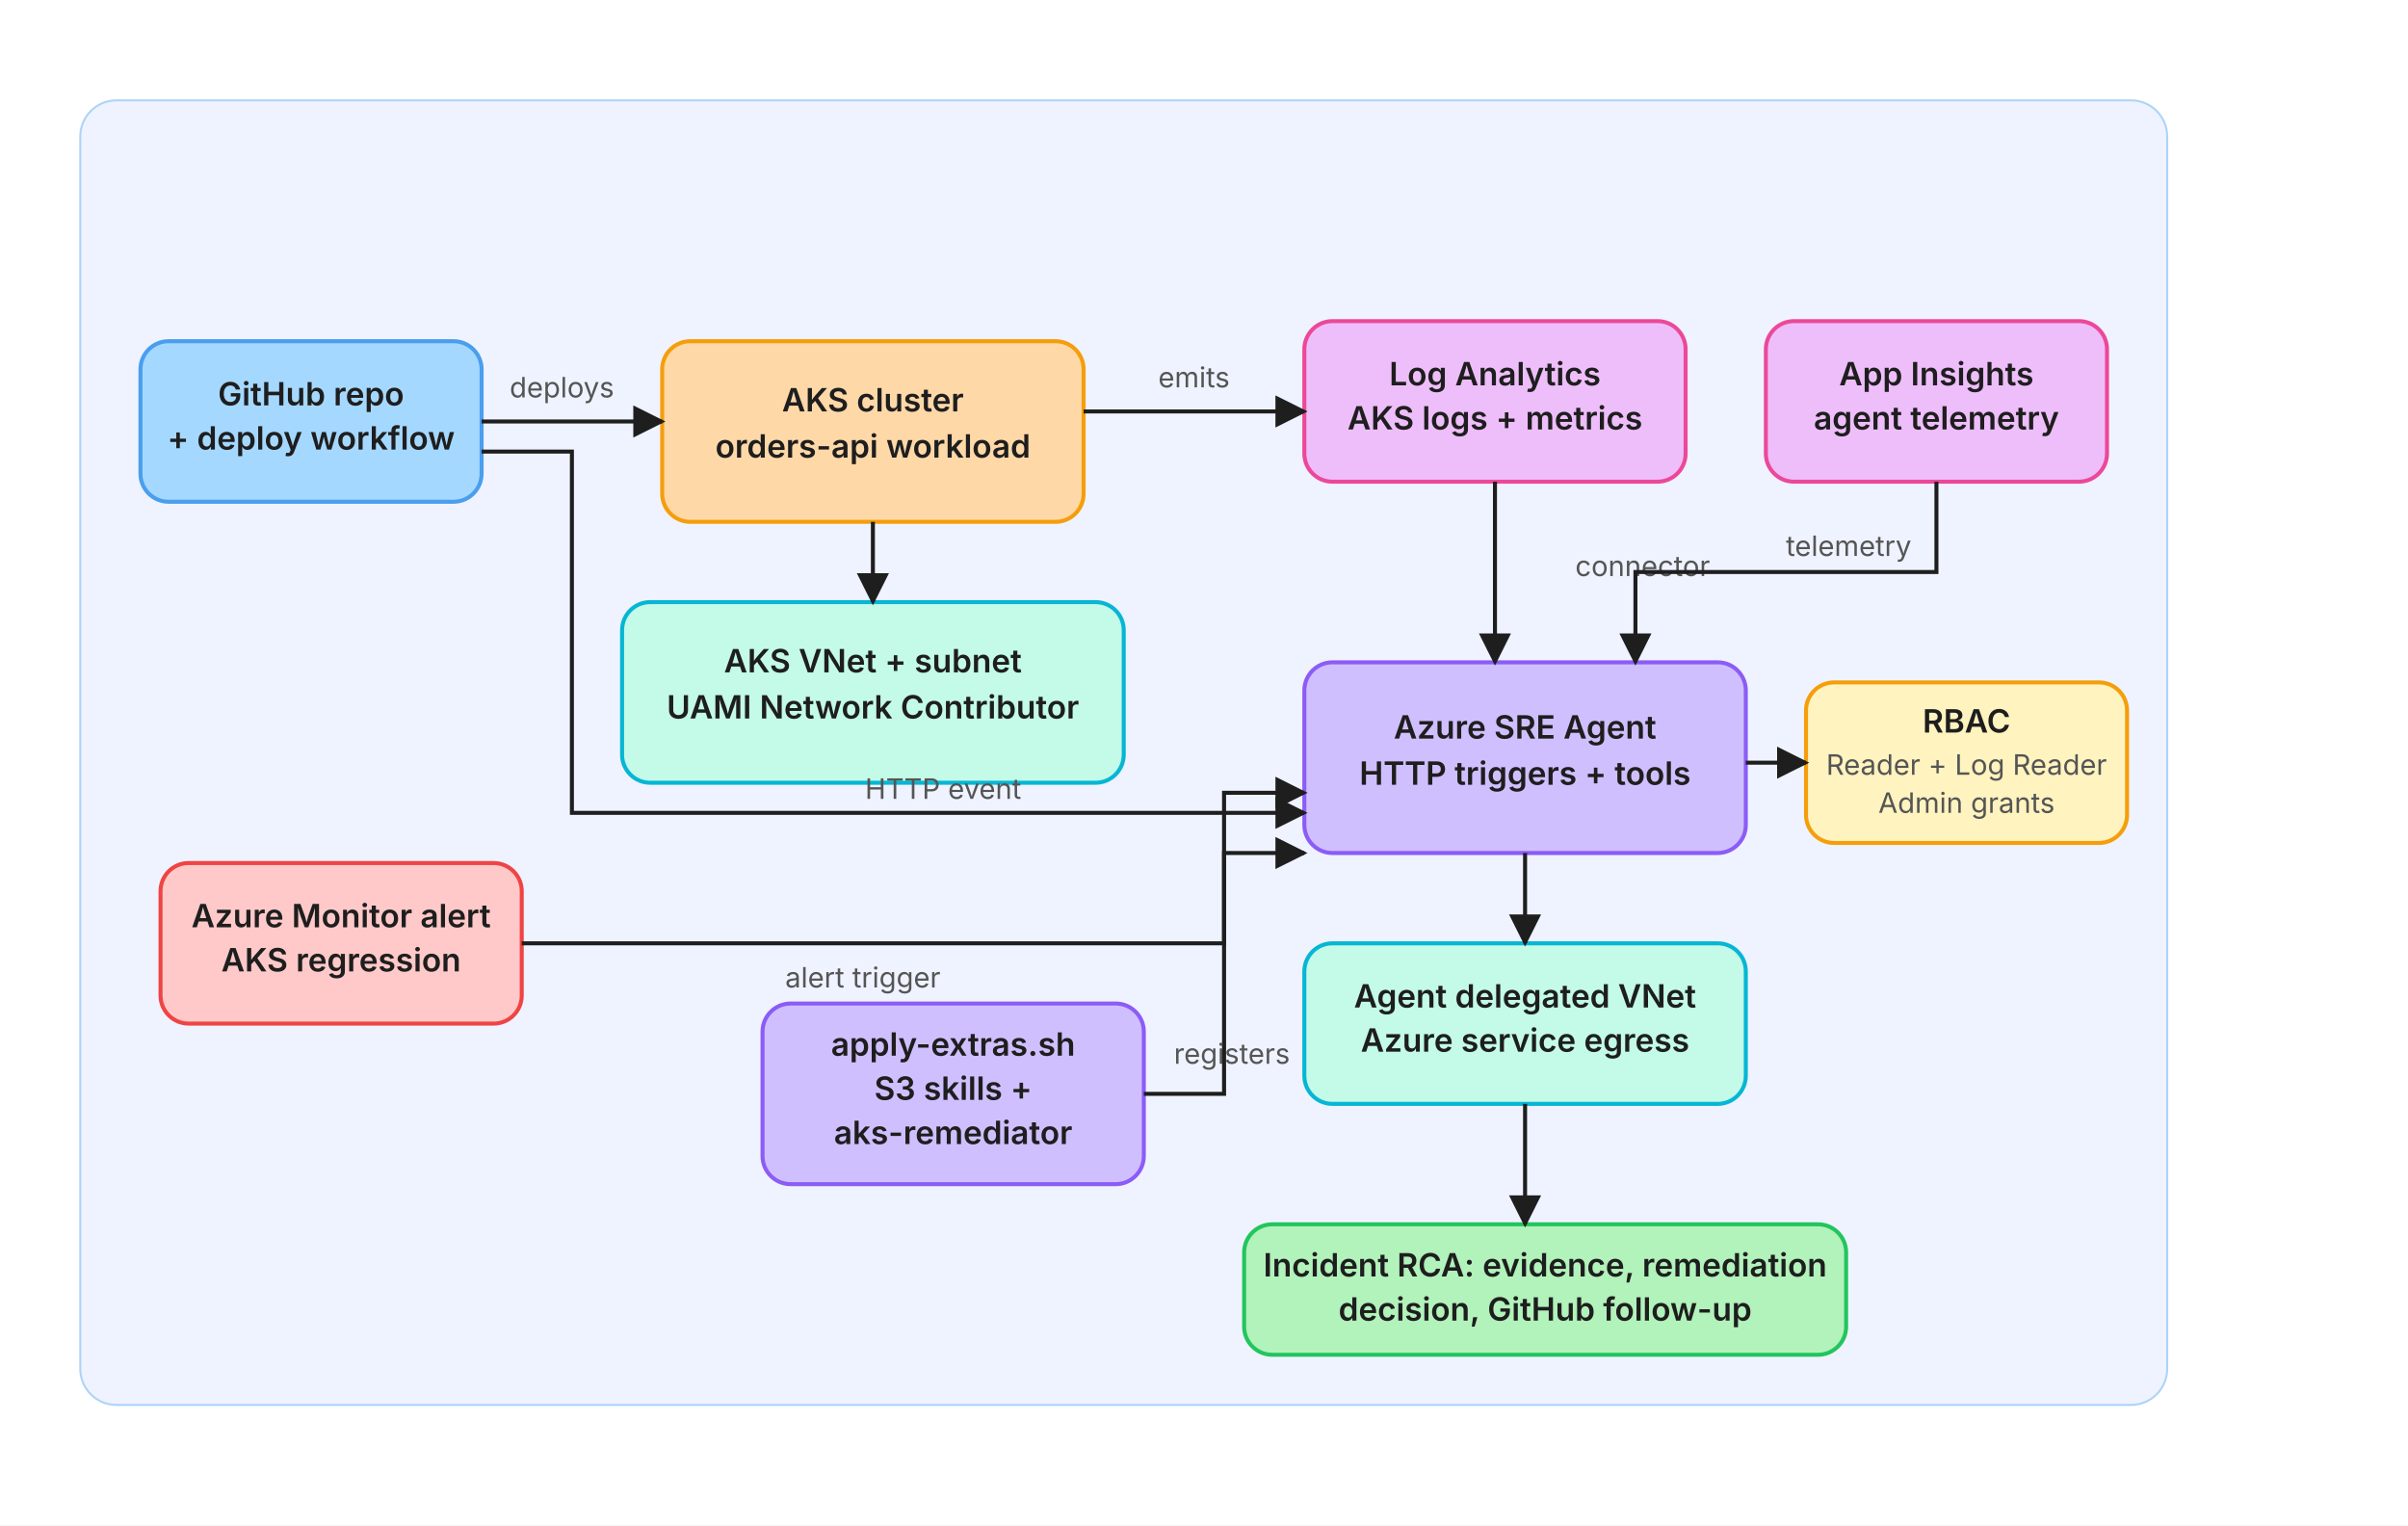
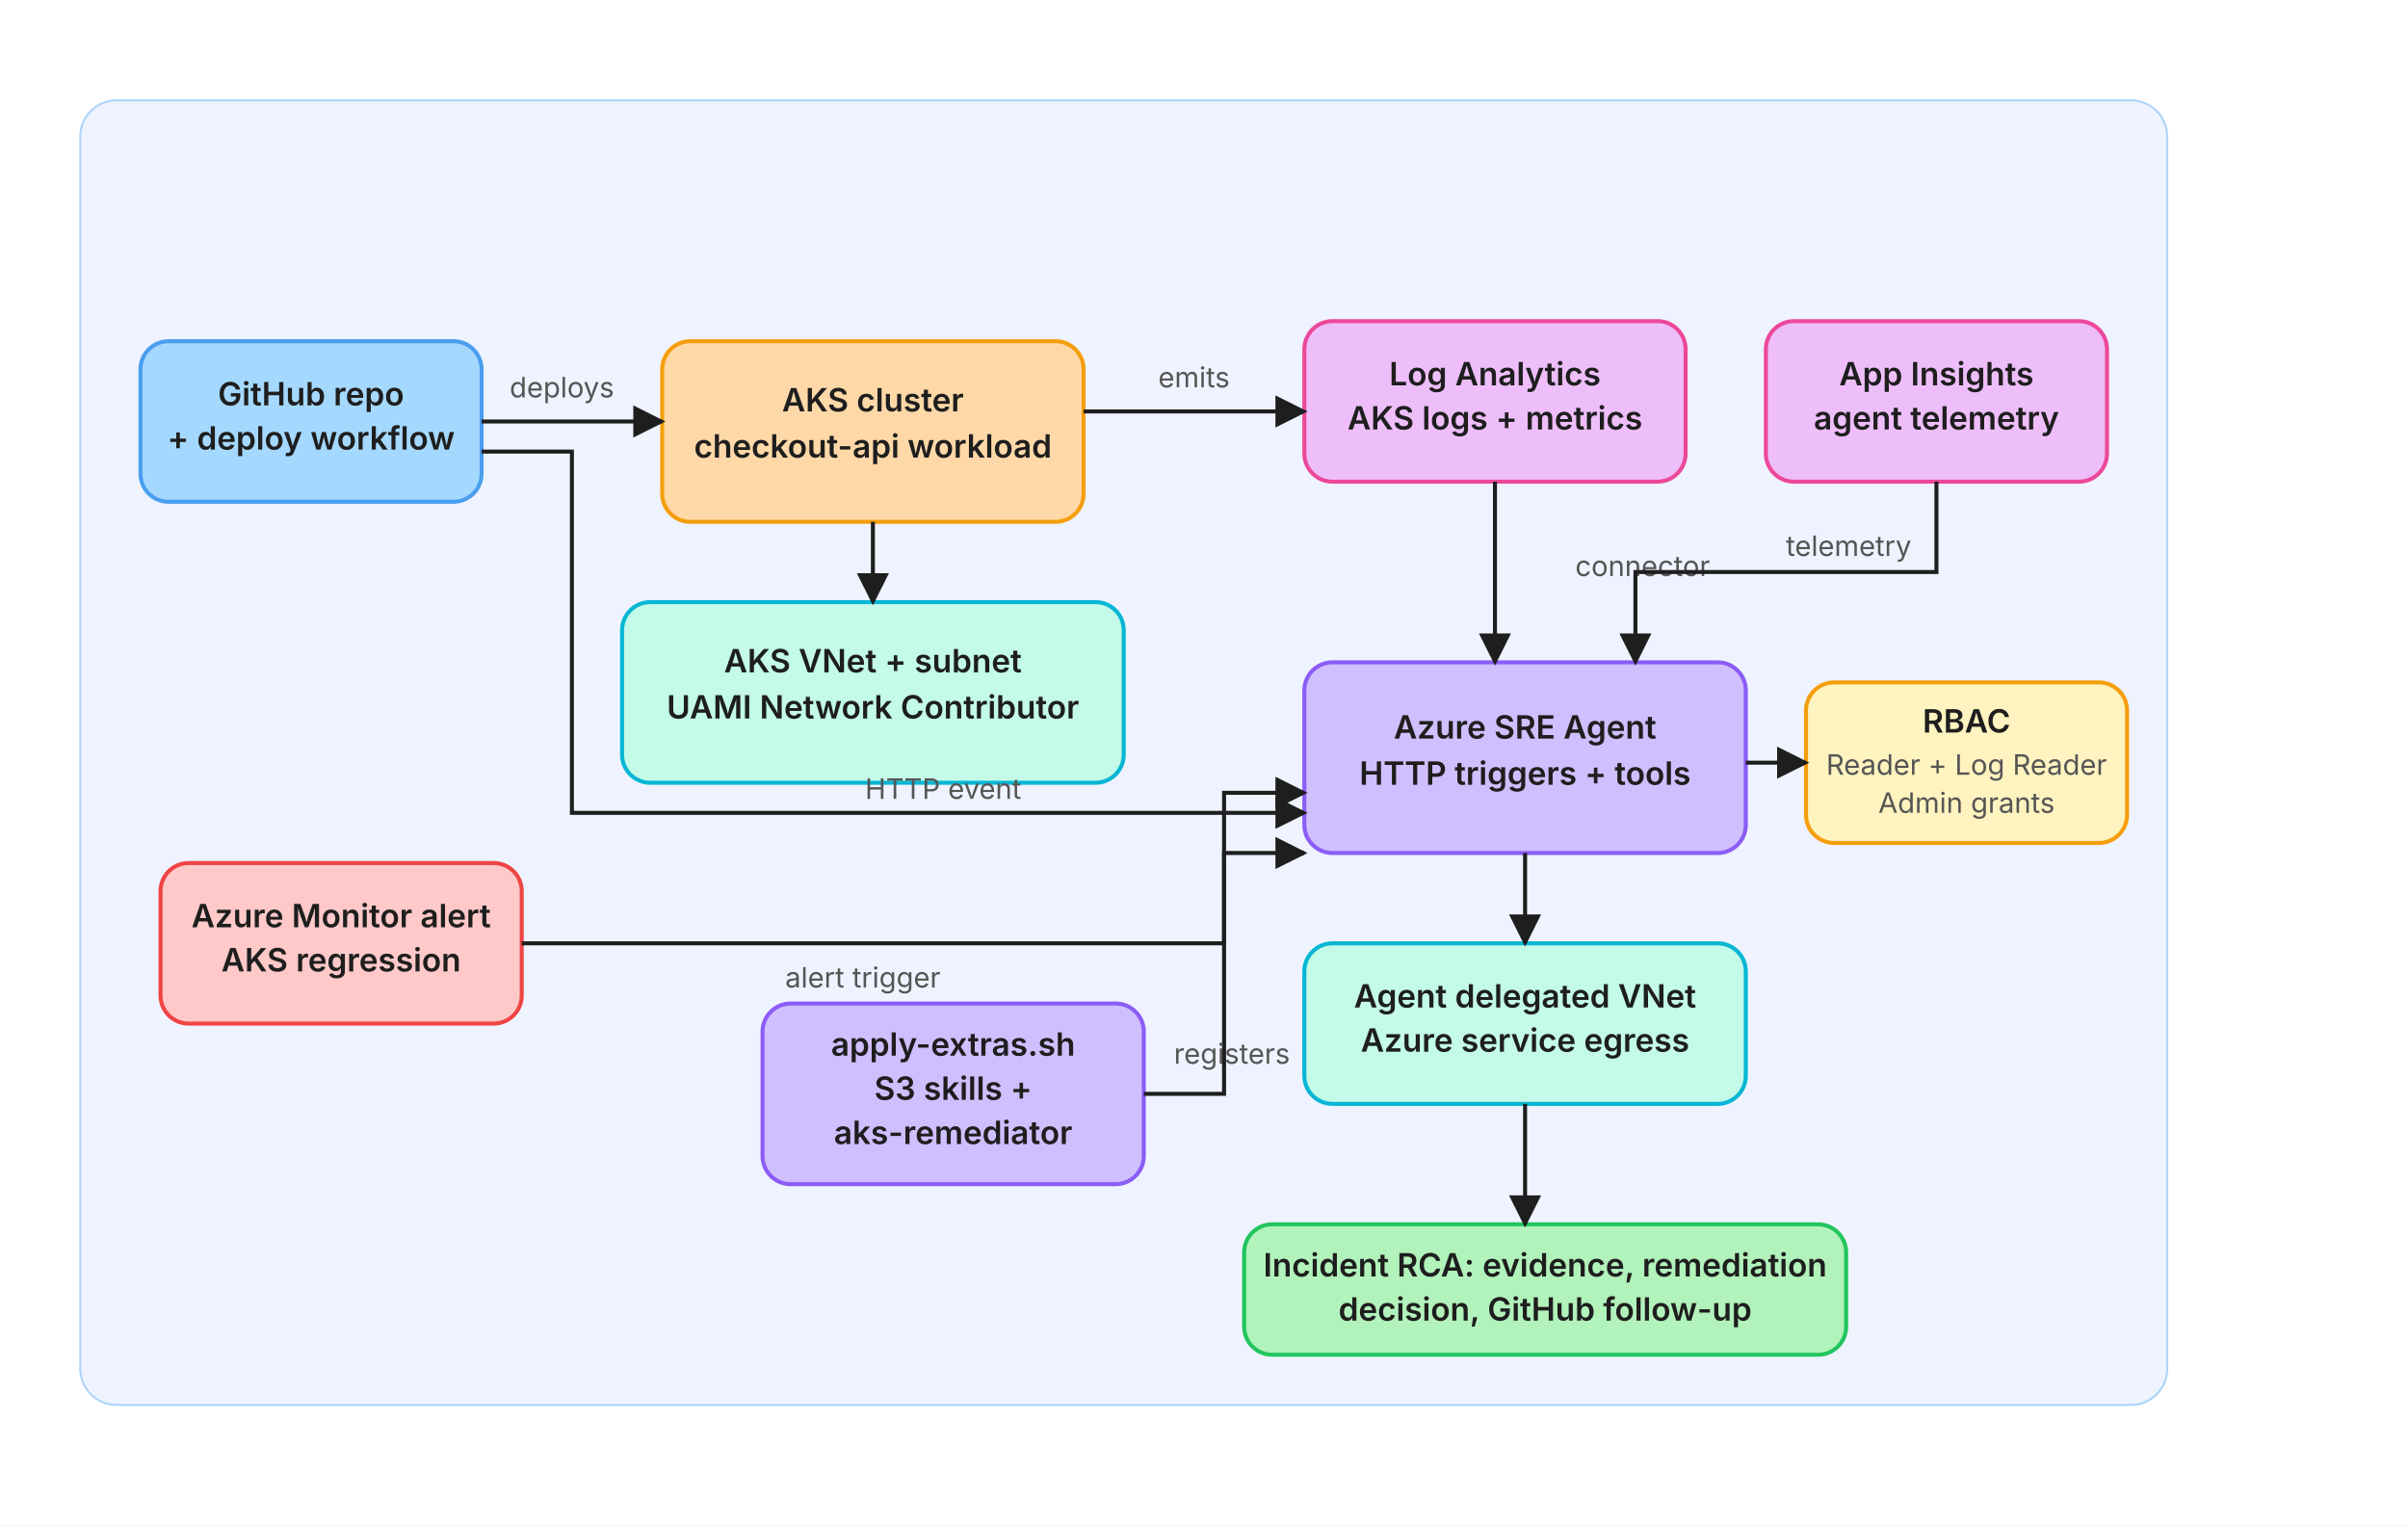
<svg xmlns="http://www.w3.org/2000/svg" width="1200" height="760" viewBox="0 0 1200 760" role="img" aria-labelledby="title desc">
  <defs>
    <marker id="arrow" viewBox="0 0 10 10" refX="9" refY="5" markerWidth="8" markerHeight="8" orient="auto-start-reverse">
      <path d="M 0 0 L 10 5 L 0 10 z" fill="#1e1e1e" />
    </marker>
    <style>
      text { font-family: Inter, Arial, sans-serif; fill: #1e1e1e; }
      .label { font-size: 16px; font-weight: 600; }
      .small { font-size: 14px; fill: #555; }
      .box { stroke-width: 2; rx: 14; ry: 14; }
      .line { stroke: #1e1e1e; stroke-width: 2; fill: none; marker-end: url(#arrow); }
    </style>
  </defs>
  <rect width="1200" height="760" fill="#fff" />
  <rect x="40" y="50" width="1040" height="650" rx="18" fill="#dbe4ff" stroke="#4a9eed" opacity=".45" />
  <rect class="box" x="70" y="170" width="170" height="80" fill="#a5d8ff" stroke="#4a9eed" />
  <text x="155" y="202" text-anchor="middle" class="label">GitHub repo</text>
  <text x="155" y="224" text-anchor="middle" class="label">+ deploy workflow</text>
  <rect class="box" x="330" y="170" width="210" height="90" fill="#ffd8a8" stroke="#f59e0b" />
  <text x="435" y="205" text-anchor="middle" class="label">AKS cluster</text>
-   <text x="435" y="228" text-anchor="middle" class="label">orders-api workload</text>
+   <text x="435" y="228" text-anchor="middle" class="label">checkout-api workload</text>
  <rect class="box" x="310" y="300" width="250" height="90" fill="#c3fae8" stroke="#06b6d4" />
  <text x="435" y="335" text-anchor="middle" class="label">AKS VNet + subnet</text>
  <text x="435" y="358" text-anchor="middle" class="label">UAMI Network Contributor</text>
  <rect class="box" x="650" y="160" width="190" height="80" fill="#eebefa" stroke="#ec4899" />
  <text x="745" y="192" text-anchor="middle" class="label">Log Analytics</text>
  <text x="745" y="214" text-anchor="middle" class="label">AKS logs + metrics</text>
  <rect class="box" x="880" y="160" width="170" height="80" fill="#eebefa" stroke="#ec4899" />
  <text x="965" y="192" text-anchor="middle" class="label">App Insights</text>
  <text x="965" y="214" text-anchor="middle" class="label">agent telemetry</text>
  <rect class="box" x="650" y="330" width="220" height="95" fill="#d0bfff" stroke="#8b5cf6" />
  <text x="760" y="368" text-anchor="middle" class="label">Azure SRE Agent</text>
  <text x="760" y="391" text-anchor="middle" class="label">HTTP triggers + tools</text>
  <rect class="box" x="650" y="470" width="220" height="80" fill="#c3fae8" stroke="#06b6d4" />
  <text x="760" y="502" text-anchor="middle" class="label">Agent delegated VNet</text>
  <text x="760" y="524" text-anchor="middle" class="label">Azure service egress</text>
  <rect class="box" x="900" y="340" width="160" height="80" fill="#fff3bf" stroke="#f59e0b" />
  <text x="980" y="365" text-anchor="middle" class="label">RBAC</text>
  <text x="980" y="386" text-anchor="middle" class="small">Reader + Log Reader</text>
  <text x="980" y="405" text-anchor="middle" class="small">Admin grants</text>
  <rect class="box" x="380" y="500" width="190" height="90" fill="#d0bfff" stroke="#8b5cf6" />
  <text x="475" y="526" text-anchor="middle" class="label">apply-extras.sh</text>
  <text x="475" y="548" text-anchor="middle" class="label">S3 skills +</text>
  <text x="475" y="570" text-anchor="middle" class="label">aks-remediator</text>
  <rect class="box" x="80" y="430" width="180" height="80" fill="#ffc9c9" stroke="#ef4444" />
  <text x="170" y="462" text-anchor="middle" class="label">Azure Monitor alert</text>
  <text x="170" y="484" text-anchor="middle" class="label">AKS regression</text>
  <rect class="box" x="620" y="610" width="300" height="65" fill="#b2f2bb" stroke="#22c55e" />
  <text x="770" y="636" text-anchor="middle" class="label">Incident RCA: evidence, remediation</text>
  <text x="770" y="658" text-anchor="middle" class="label">decision, GitHub follow-up</text>
  <path class="line" d="M240 210 H330" />
  <text x="280" y="198" text-anchor="middle" class="small">deploys</text>
  <path class="line" d="M435 260 V300" />
  <path class="line" d="M540 205 H650" />
  <text x="595" y="193" text-anchor="middle" class="small">emits</text>
  <path class="line" d="M745 240 V330" />
  <text x="785" y="287" class="small">connector</text>
  <path class="line" d="M965 240 V285 H815 V330" />
  <text x="890" y="277" class="small">telemetry</text>
  <path class="line" d="M760 425 V470" />
  <path class="line" d="M870 380 H900" />
  <path class="line" d="M570 545 H610 V425 H650" />
  <text x="585" y="530" class="small">registers</text>
  <path class="line" d="M260 470 H610 V395 H650" />
  <text x="430" y="492" text-anchor="middle" class="small">alert trigger</text>
  <path class="line" d="M240 225 H285 V405 H650" />
  <text x="470" y="398" text-anchor="middle" class="small">HTTP event</text>
  <path class="line" d="M760 550 V610" />
</svg>
